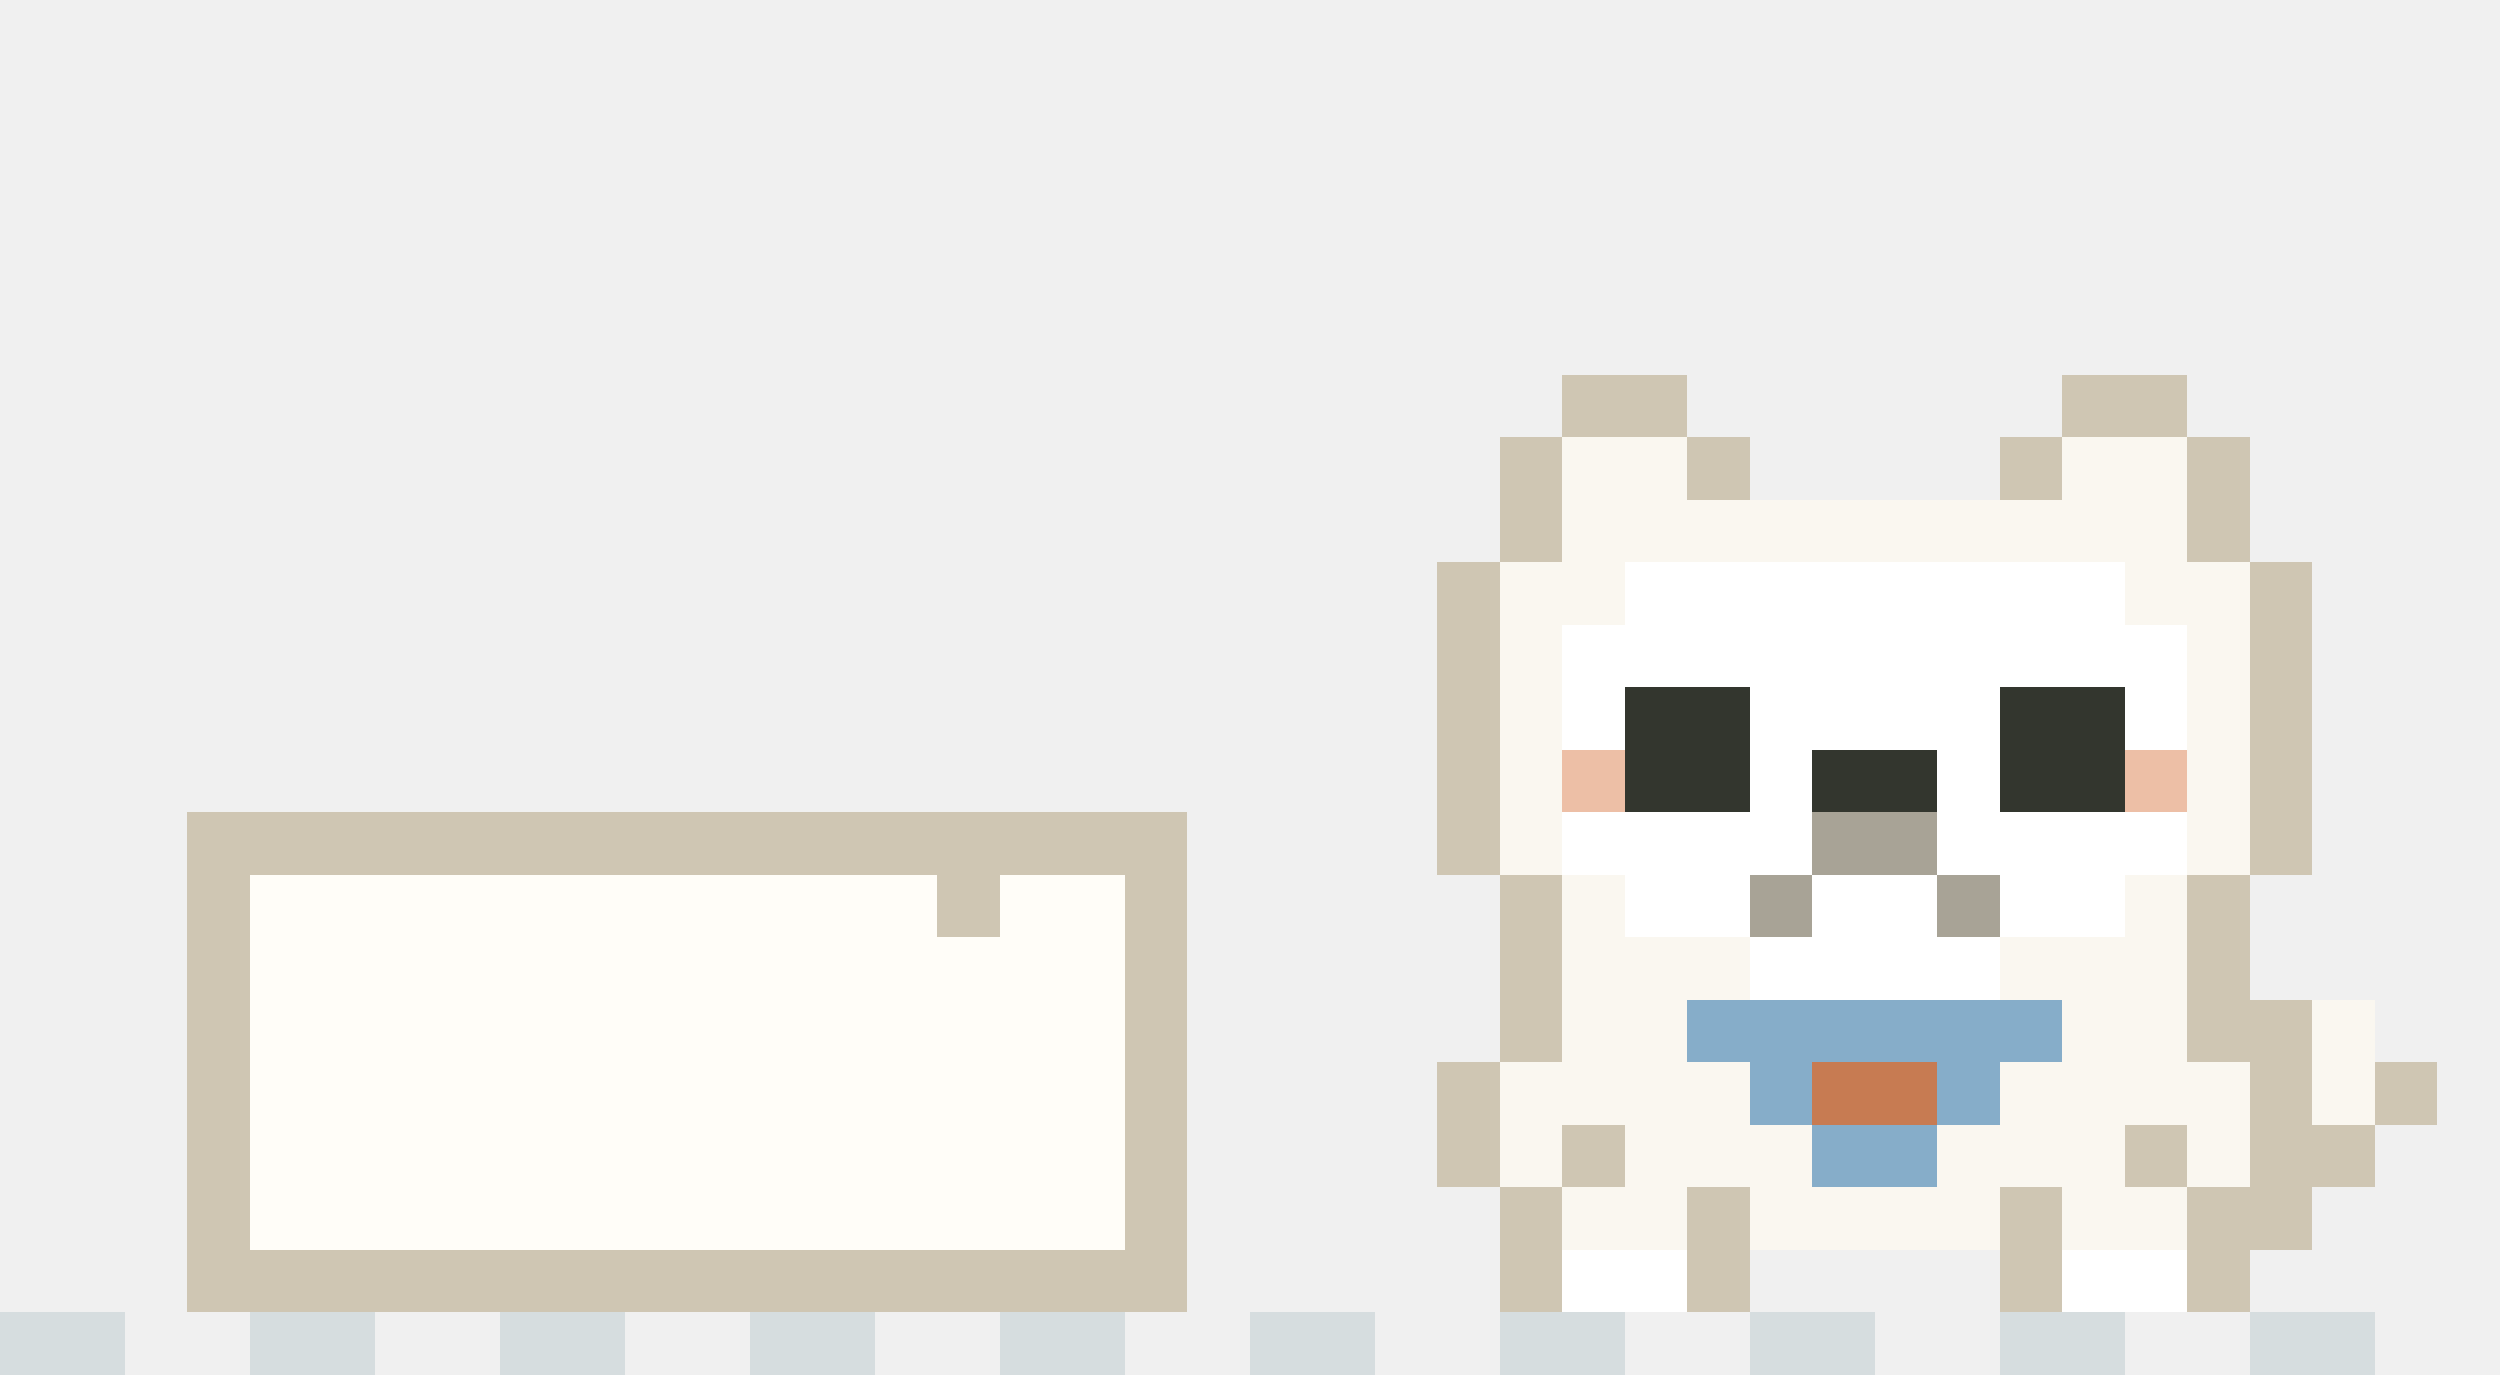
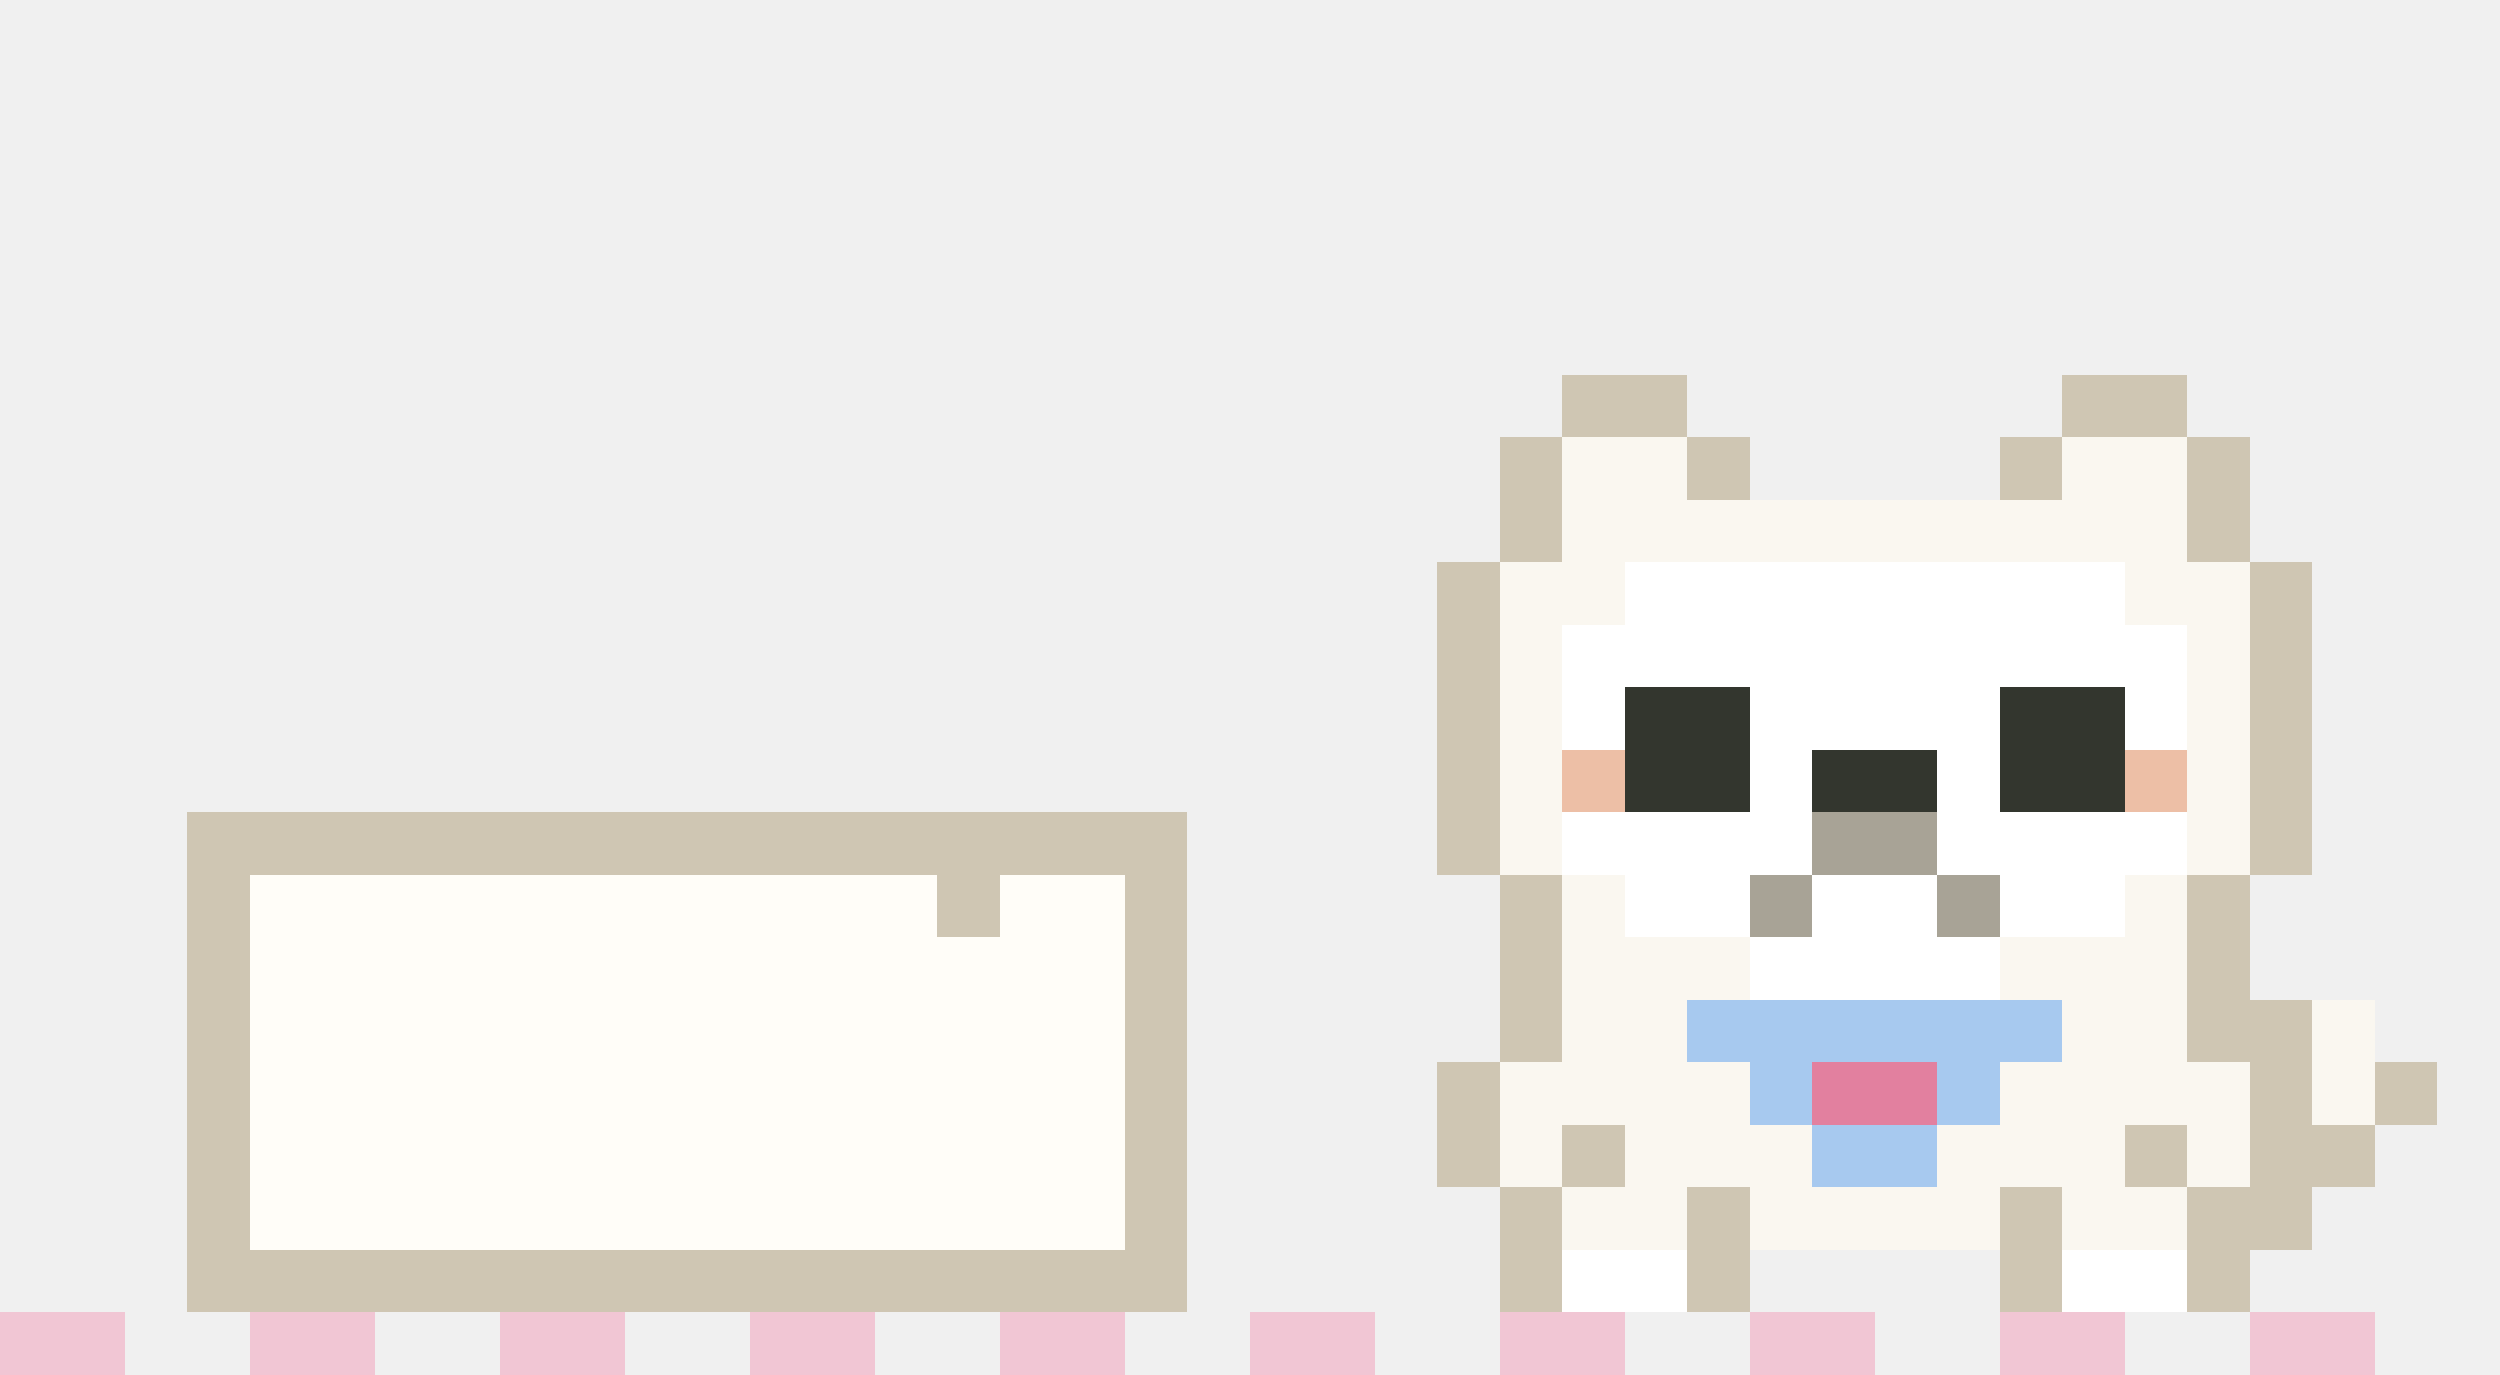
<svg xmlns="http://www.w3.org/2000/svg" viewBox="0 0 40 22" width="160" height="88" shape-rendering="crispEdges">
  <style>.wag{animation:wag .6s infinite alternate step-end}@keyframes wag{50%{transform:translateY(-1px)}}.blink{opacity:0;animation:blink 3.2s infinite step-end}@keyframes blink{0%{opacity:0}92%{opacity:1}97%{opacity:0}}@media (prefers-reduced-motion:reduce){*{animation:none!important}.blink{opacity:0}}.b0{opacity:0;animation:bar 2.4s 0.0s infinite step-end}.b1{opacity:0;animation:bar 2.4s 0.3s infinite step-end}.b2{opacity:0;animation:bar 2.4s 0.6s infinite step-end}.b3{opacity:0;animation:bar 2.4s 0.9s infinite step-end}.b4{opacity:0;animation:bar 2.4s 1.2s infinite step-end}.b5{opacity:0;animation:bar 2.4s 1.5s infinite step-end}@keyframes bar{0%{opacity:0}5%,85%{opacity:1}100%{opacity:0}}</style>
-   <rect x="0" y="21" width="2" height="1" fill="#D6DDDF" />
-   <rect x="4" y="21" width="2" height="1" fill="#D6DDDF" />
-   <rect x="8" y="21" width="2" height="1" fill="#D6DDDF" />
-   <rect x="12" y="21" width="2" height="1" fill="#D6DDDF" />
-   <rect x="16" y="21" width="2" height="1" fill="#D6DDDF" />
-   <rect x="20" y="21" width="2" height="1" fill="#D6DDDF" />
-   <rect x="24" y="21" width="2" height="1" fill="#D6DDDF" />
-   <rect x="28" y="21" width="2" height="1" fill="#D6DDDF" />
-   <rect x="32" y="21" width="2" height="1" fill="#D6DDDF" />
-   <rect x="36" y="21" width="2" height="1" fill="#D6DDDF" />
+   <rect x="0" y="21" width="2" height="1" fill="#F1C6D4" />
+   <rect x="4" y="21" width="2" height="1" fill="#F1C6D4" />
+   <rect x="8" y="21" width="2" height="1" fill="#F1C6D4" />
+   <rect x="12" y="21" width="2" height="1" fill="#F1C6D4" />
+   <rect x="16" y="21" width="2" height="1" fill="#F1C6D4" />
+   <rect x="20" y="21" width="2" height="1" fill="#F1C6D4" />
+   <rect x="24" y="21" width="2" height="1" fill="#F1C6D4" />
+   <rect x="28" y="21" width="2" height="1" fill="#F1C6D4" />
+   <rect x="32" y="21" width="2" height="1" fill="#F1C6D4" />
+   <rect x="36" y="21" width="2" height="1" fill="#F1C6D4" />
  <rect x="3" y="13" width="16" height="1" fill="#CFC6B3" />
  <rect x="3" y="14" width="1" height="1" fill="#CFC6B3" />
  <rect x="4" y="14" width="11" height="1" fill="#FFFDF8" />
  <rect x="15" y="14" width="1" height="1" fill="#CFC6B3" />
  <rect x="16" y="14" width="2" height="1" fill="#FFFDF8" />
  <rect x="18" y="14" width="1" height="1" fill="#CFC6B3" />
  <rect x="3" y="15" width="1" height="1" fill="#CFC6B3" />
  <rect x="4" y="15" width="14" height="1" fill="#FFFDF8" />
  <rect x="18" y="15" width="1" height="1" fill="#CFC6B3" />
  <rect x="3" y="16" width="1" height="1" fill="#CFC6B3" />
  <rect x="4" y="16" width="14" height="1" fill="#FFFDF8" />
  <rect x="18" y="16" width="1" height="1" fill="#CFC6B3" />
  <rect x="3" y="17" width="1" height="1" fill="#CFC6B3" />
  <rect x="4" y="17" width="14" height="1" fill="#FFFDF8" />
  <rect x="18" y="17" width="1" height="1" fill="#CFC6B3" />
  <rect x="3" y="18" width="1" height="1" fill="#CFC6B3" />
  <rect x="4" y="18" width="14" height="1" fill="#FFFDF8" />
  <rect x="18" y="18" width="1" height="1" fill="#CFC6B3" />
  <rect x="3" y="19" width="1" height="1" fill="#CFC6B3" />
  <rect x="4" y="19" width="14" height="1" fill="#FFFDF8" />
  <rect x="18" y="19" width="1" height="1" fill="#CFC6B3" />
  <rect x="3" y="20" width="16" height="1" fill="#CFC6B3" />
  <rect class="b0" x="6" y="16" width="1" height="4" fill="#33362E" />
  <rect class="b1" x="8" y="16" width="1" height="4" fill="#33362E" />
  <rect class="b2" x="9" y="16" width="1" height="4" fill="#33362E" />
  <rect class="b3" x="11" y="16" width="1" height="4" fill="#33362E" />
  <rect class="b4" x="13" y="16" width="1" height="4" fill="#33362E" />
  <rect class="b5" x="14" y="16" width="1" height="4" fill="#33362E" />
  <g class="wag">
    <rect x="36" y="16" width="1" height="1" fill="#CFC6B3" />
    <rect x="37" y="16" width="1" height="1" fill="#FAF7F0" />
    <rect x="35" y="17" width="1" height="1" fill="#CFC6B3" />
    <rect x="36" y="17" width="2" height="1" fill="#FAF7F0" />
    <rect x="38" y="17" width="1" height="1" fill="#CFC6B3" />
    <rect x="34" y="18" width="1" height="1" fill="#CFC6B3" />
    <rect x="35" y="18" width="2" height="1" fill="#FAF7F0" />
    <rect x="37" y="18" width="1" height="1" fill="#CFC6B3" />
    <rect x="35" y="19" width="2" height="1" fill="#CFC6B3" />
  </g>
  <rect x="25" y="6" width="2" height="1" fill="#CFC6B3" />
  <rect x="33" y="6" width="2" height="1" fill="#CFC6B3" />
  <rect x="24" y="7" width="1" height="1" fill="#CFC6B3" />
  <rect x="25" y="7" width="2" height="1" fill="#FAF7F0" />
  <rect x="27" y="7" width="1" height="1" fill="#CFC6B3" />
  <rect x="32" y="7" width="1" height="1" fill="#CFC6B3" />
  <rect x="33" y="7" width="2" height="1" fill="#FAF7F0" />
  <rect x="35" y="7" width="1" height="1" fill="#CFC6B3" />
  <rect x="24" y="8" width="1" height="1" fill="#CFC6B3" />
  <rect x="25" y="8" width="10" height="1" fill="#FAF7F0" />
  <rect x="35" y="8" width="1" height="1" fill="#CFC6B3" />
  <rect x="23" y="9" width="1" height="1" fill="#CFC6B3" />
  <rect x="24" y="9" width="2" height="1" fill="#FAF7F0" />
  <rect x="26" y="9" width="8" height="1" fill="#FFFFFF" />
  <rect x="34" y="9" width="2" height="1" fill="#FAF7F0" />
  <rect x="36" y="9" width="1" height="1" fill="#CFC6B3" />
  <rect x="23" y="10" width="1" height="1" fill="#CFC6B3" />
  <rect x="24" y="10" width="1" height="1" fill="#FAF7F0" />
  <rect x="25" y="10" width="10" height="1" fill="#FFFFFF" />
  <rect x="35" y="10" width="1" height="1" fill="#FAF7F0" />
  <rect x="36" y="10" width="1" height="1" fill="#CFC6B3" />
  <rect x="23" y="11" width="1" height="1" fill="#CFC6B3" />
  <rect x="24" y="11" width="1" height="1" fill="#FAF7F0" />
  <rect x="25" y="11" width="1" height="1" fill="#FFFFFF" />
  <rect x="26" y="11" width="2" height="1" fill="#33362E" />
  <rect x="28" y="11" width="4" height="1" fill="#FFFFFF" />
  <rect x="32" y="11" width="2" height="1" fill="#33362E" />
  <rect x="34" y="11" width="1" height="1" fill="#FFFFFF" />
  <rect x="35" y="11" width="1" height="1" fill="#FAF7F0" />
  <rect x="36" y="11" width="1" height="1" fill="#CFC6B3" />
  <rect x="23" y="12" width="1" height="1" fill="#CFC6B3" />
  <rect x="24" y="12" width="1" height="1" fill="#FAF7F0" />
  <rect x="25" y="12" width="1" height="1" fill="#EDBFA6" />
  <rect x="26" y="12" width="2" height="1" fill="#33362E" />
  <rect x="28" y="12" width="1" height="1" fill="#FFFFFF" />
  <rect x="29" y="12" width="2" height="1" fill="#33362E" />
  <rect x="31" y="12" width="1" height="1" fill="#FFFFFF" />
  <rect x="32" y="12" width="2" height="1" fill="#33362E" />
  <rect x="34" y="12" width="1" height="1" fill="#EDBFA6" />
  <rect x="35" y="12" width="1" height="1" fill="#FAF7F0" />
  <rect x="36" y="12" width="1" height="1" fill="#CFC6B3" />
  <rect x="23" y="13" width="1" height="1" fill="#CFC6B3" />
  <rect x="24" y="13" width="1" height="1" fill="#FAF7F0" />
  <rect x="25" y="13" width="4" height="1" fill="#FFFFFF" />
  <rect x="29" y="13" width="2" height="1" fill="#A8A396" />
  <rect x="31" y="13" width="4" height="1" fill="#FFFFFF" />
  <rect x="35" y="13" width="1" height="1" fill="#FAF7F0" />
  <rect x="36" y="13" width="1" height="1" fill="#CFC6B3" />
  <rect x="24" y="14" width="1" height="1" fill="#CFC6B3" />
  <rect x="25" y="14" width="1" height="1" fill="#FAF7F0" />
  <rect x="26" y="14" width="2" height="1" fill="#FFFFFF" />
  <rect x="28" y="14" width="1" height="1" fill="#A8A396" />
  <rect x="29" y="14" width="2" height="1" fill="#FFFFFF" />
  <rect x="31" y="14" width="1" height="1" fill="#A8A396" />
  <rect x="32" y="14" width="2" height="1" fill="#FFFFFF" />
  <rect x="34" y="14" width="1" height="1" fill="#FAF7F0" />
  <rect x="35" y="14" width="1" height="1" fill="#CFC6B3" />
  <rect x="24" y="15" width="1" height="1" fill="#CFC6B3" />
  <rect x="25" y="15" width="3" height="1" fill="#FAF7F0" />
  <rect x="28" y="15" width="4" height="1" fill="#FFFFFF" />
  <rect x="32" y="15" width="3" height="1" fill="#FAF7F0" />
  <rect x="35" y="15" width="1" height="1" fill="#CFC6B3" />
  <rect x="24" y="16" width="1" height="1" fill="#CFC6B3" />
  <rect x="25" y="16" width="2" height="1" fill="#FAF7F0" />
-   <rect x="27" y="16" width="6" height="1" fill="#86ADC9" />
+   <rect x="27" y="16" width="6" height="1" fill="#A7C9EF" />
  <rect x="33" y="16" width="2" height="1" fill="#FAF7F0" />
  <rect x="35" y="16" width="1" height="1" fill="#CFC6B3" />
  <rect x="23" y="17" width="1" height="1" fill="#CFC6B3" />
  <rect x="24" y="17" width="4" height="1" fill="#FAF7F0" />
-   <rect x="28" y="17" width="1" height="1" fill="#86ADC9" />
-   <rect x="29" y="17" width="2" height="1" fill="#C77B52" />
-   <rect x="31" y="17" width="1" height="1" fill="#86ADC9" />
+   <rect x="28" y="17" width="1" height="1" fill="#A7C9EF" />
+   <rect x="29" y="17" width="2" height="1" fill="#E2809F" />
+   <rect x="31" y="17" width="1" height="1" fill="#A7C9EF" />
  <rect x="32" y="17" width="4" height="1" fill="#FAF7F0" />
  <rect x="36" y="17" width="1" height="1" fill="#CFC6B3" />
  <rect x="23" y="18" width="1" height="1" fill="#CFC6B3" />
  <rect x="24" y="18" width="1" height="1" fill="#FAF7F0" />
  <rect x="25" y="18" width="1" height="1" fill="#CFC6B3" />
  <rect x="26" y="18" width="3" height="1" fill="#FAF7F0" />
-   <rect x="29" y="18" width="2" height="1" fill="#86ADC9" />
+   <rect x="29" y="18" width="2" height="1" fill="#A7C9EF" />
  <rect x="31" y="18" width="3" height="1" fill="#FAF7F0" />
  <rect x="34" y="18" width="1" height="1" fill="#CFC6B3" />
  <rect x="35" y="18" width="1" height="1" fill="#FAF7F0" />
  <rect x="36" y="18" width="1" height="1" fill="#CFC6B3" />
  <rect x="24" y="19" width="1" height="1" fill="#CFC6B3" />
  <rect x="25" y="19" width="2" height="1" fill="#FAF7F0" />
  <rect x="27" y="19" width="1" height="1" fill="#CFC6B3" />
  <rect x="28" y="19" width="4" height="1" fill="#FAF7F0" />
  <rect x="32" y="19" width="1" height="1" fill="#CFC6B3" />
  <rect x="33" y="19" width="2" height="1" fill="#FAF7F0" />
  <rect x="35" y="19" width="1" height="1" fill="#CFC6B3" />
  <rect x="24" y="20" width="1" height="1" fill="#CFC6B3" />
  <rect x="25" y="20" width="2" height="1" fill="#FFFFFF" />
  <rect x="27" y="20" width="1" height="1" fill="#CFC6B3" />
  <rect x="32" y="20" width="1" height="1" fill="#CFC6B3" />
  <rect x="33" y="20" width="2" height="1" fill="#FFFFFF" />
  <rect x="35" y="20" width="1" height="1" fill="#CFC6B3" />
  <g class="blink">
    <rect x="26" y="11" width="2" height="1" fill="#FFFFFF" />
    <rect x="32" y="11" width="2" height="1" fill="#FFFFFF" />
  </g>
</svg>
